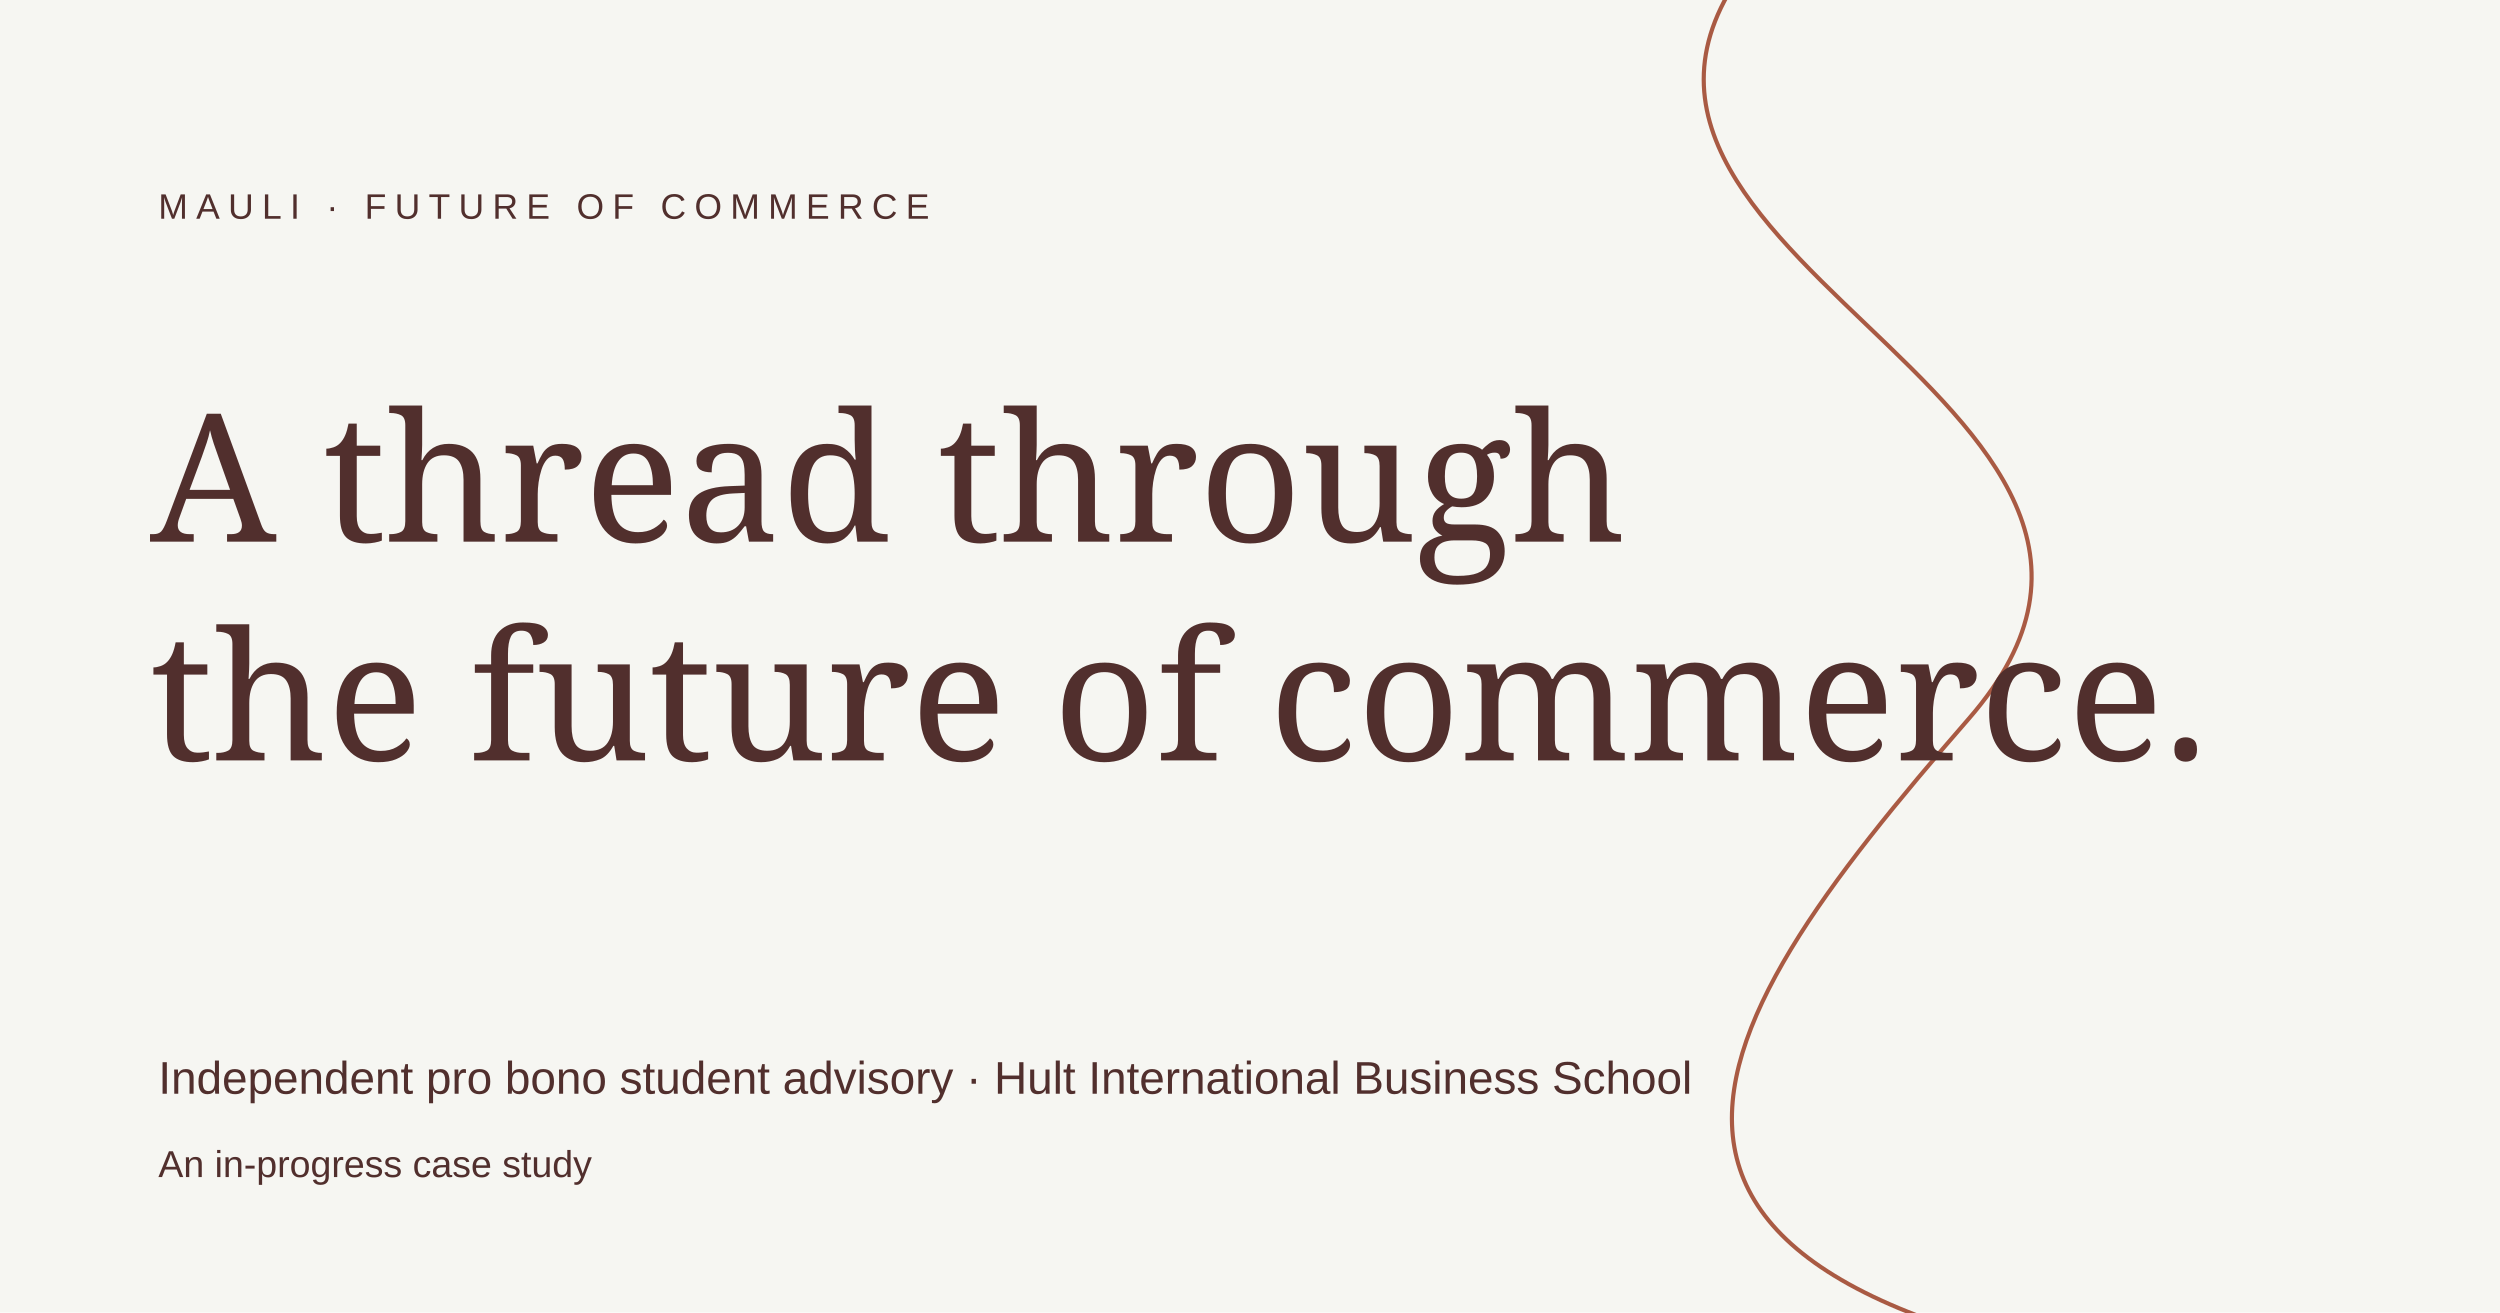
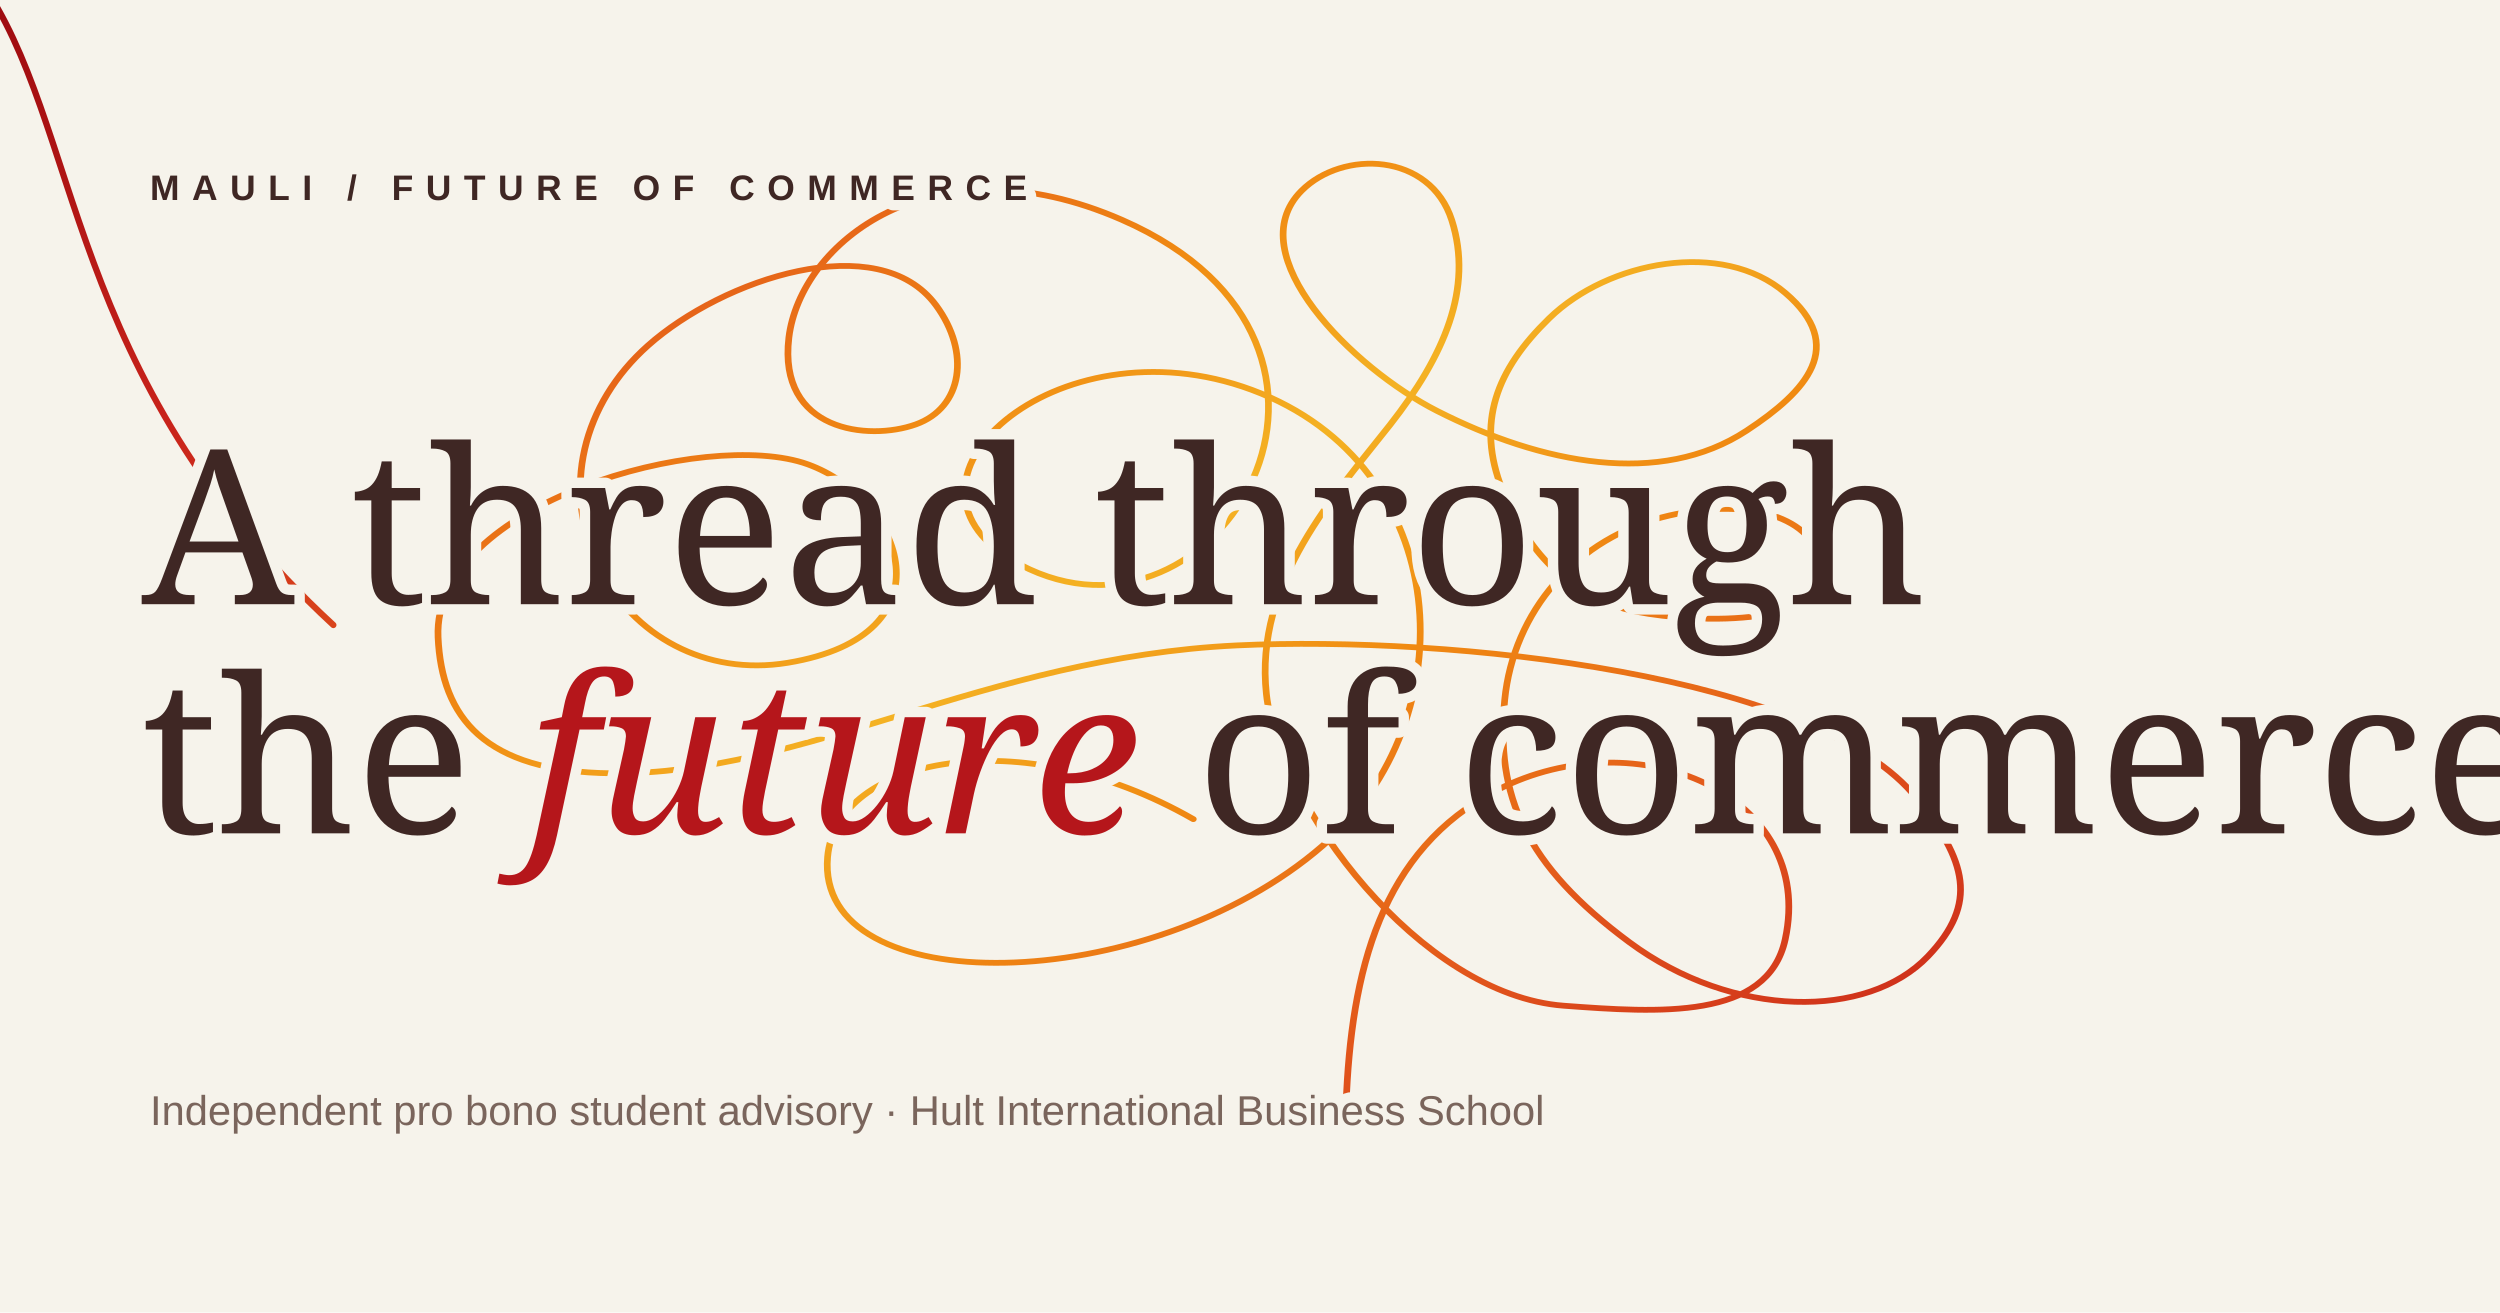
<svg xmlns="http://www.w3.org/2000/svg" width="1200" height="630" viewBox="0 0 1200 630">
-   <rect width="1200" height="630" fill="#f6f6f2" />
-   <path d="M850-30c-140 150 230 220 95 375S725 630 1110 670" fill="none" stroke="#a95a43" stroke-width="2" />
-   <g fill="#512f2d">
-     <text x="76" y="105" font-family="Arial,sans-serif" font-size="17" letter-spacing="4">MAULI · FUTURE OF COMMERCE</text>
-     <text x="72" y="260" font-family="Georgia,serif" font-size="86">A thread through</text>
-     <text x="72" y="365" font-family="Georgia,serif" font-size="86">the future of commerce.</text>
-     <text x="76" y="525" font-family="Arial,sans-serif" font-size="22">Independent pro bono student advisory · Hult International Business School</text>
-     <text x="76" y="565" font-family="Arial,sans-serif" font-size="18">An in-progress case study</text>
+   <defs>
+     <linearGradient id="dye" gradientUnits="userSpaceOnUse" x1="0" y1="0" x2="420" y2="560" spreadMethod="reflect">
+       <stop offset="0" stop-color="#9e0b10" />
+       <stop offset="0.3" stop-color="#c8231b" />
+       <stop offset="0.58" stop-color="#e2561b" />
+       <stop offset="0.82" stop-color="#f08a12" />
+       <stop offset="1" stop-color="#f4b223" />
+     </linearGradient>
+   </defs>
+   <rect width="1200" height="630" fill="#f6f3eb" />
+   <path d="M-10 -10C40 60 30 180 160 300" fill="none" stroke="url(#dye)" stroke-width="3" stroke-linecap="round" />
+   <g transform="translate(-260 70) scale(0.95 0.82)" fill="none" stroke="url(#dye)" stroke-width="3.4" stroke-linecap="round">
+     <path d="M876.605 394.131C788.982 335.917 696.198 358.139 691.836 416.303C685.453 501.424 853.722 498.43 941.95 409.714C1016.1 335.156 1008.64 186.907 906.167 142.846C807.014 100.212 712.699 198.494 789.049 245.127C889.053 306.207 986.062 116.979 840.548 43.323C743.932 -5.581 678.027 57.168 672.279 112.188C666.53 167.208 712.538 172.943 736.353 163.088C760.167 153.234 764.14 120.924 746.651 93.387C717.461 47.425 638.894 77.864 601.018 116.979C568.164 150.908 557 201.079 576.467 246.924C593.342 286.664 630.24 310.55 671.68 302.614C756.114 286.446 729.747 206.546 681.86 186.442C630.54 164.898 492 209.318 495.026 287.644C496.837 334.494 518.402 366.466 582.455 367.287C680.013 368.538 771.538 299.456 898.634 292.434C1007.02 286.446 1192.67 309.384 1242.36 382.258C1266.99 418.39 1273.65 443.108 1247.75 474.477C1217.32 511.33 1149.4 511.259 1096.84 466.093C1044.29 420.928 1029.14 380.576 1033.97 324.172C1038.31 273.428 1069.55 228.986 1117.2 216.384C1152.2 207.128 1188.29 213.629 1194.45 245.127C1201.49 281.062 1132.22 280.104 1100.44 272.673C1065.32 264.464 1044.22 234.837 1032.77 201.413C1019.29 162.061 1029.71 131.126 1056.44 100.965C1086.19 67.403 1143.96 54.553 1175.78 86.151C1207.02 117.17 1186.81 143.379 1156.22 166.691C1112.57 199.959 1052.57 186.238 999.784 155.164C957.312 130.164 899.171 63.705 931.284 26.321C952.068 2.125 996.288 3.874 1007.22 43.58C1018.15 83.275 1003.56 122.644 975.969 163.376C948.377 204.107 907.272 255.122 913.558 321.045C919.727 385.734 990.968 497.068 1063.84 503.35C1111.46 507.456 1166.79 511.984 1175.68 464.527C1191.52 379.956 1101.26 334.985 1030.29 377.017C971.109 412.064 956.297 483.647 953.797 561.655" />
+   </g>
+   <g fill="#3f2724" stroke="#f6f3eb" stroke-width="10" stroke-linejoin="round" paint-order="stroke">
+     <text x="72" y="96" font-family="Montserrat, Arial, sans-serif" font-size="17" font-weight="600" letter-spacing="6">MAULI  /  FUTURE OF COMMERCE</text>
+     <text x="68" y="290" font-family="'Libre Caslon Display', Georgia, serif" font-size="104">A thread through</text>
+     <text x="68" y="400" font-family="'Libre Caslon Display', Georgia, serif" font-size="104">the <tspan fill="#b5161b" font-style="italic">future</tspan> of commerce.</text>
+     <text x="72" y="540" font-family="Montserrat, Arial, sans-serif" font-size="20" fill="#7a655c">Independent pro bono student advisory · Hult International Business School</text>
  </g>
</svg>
